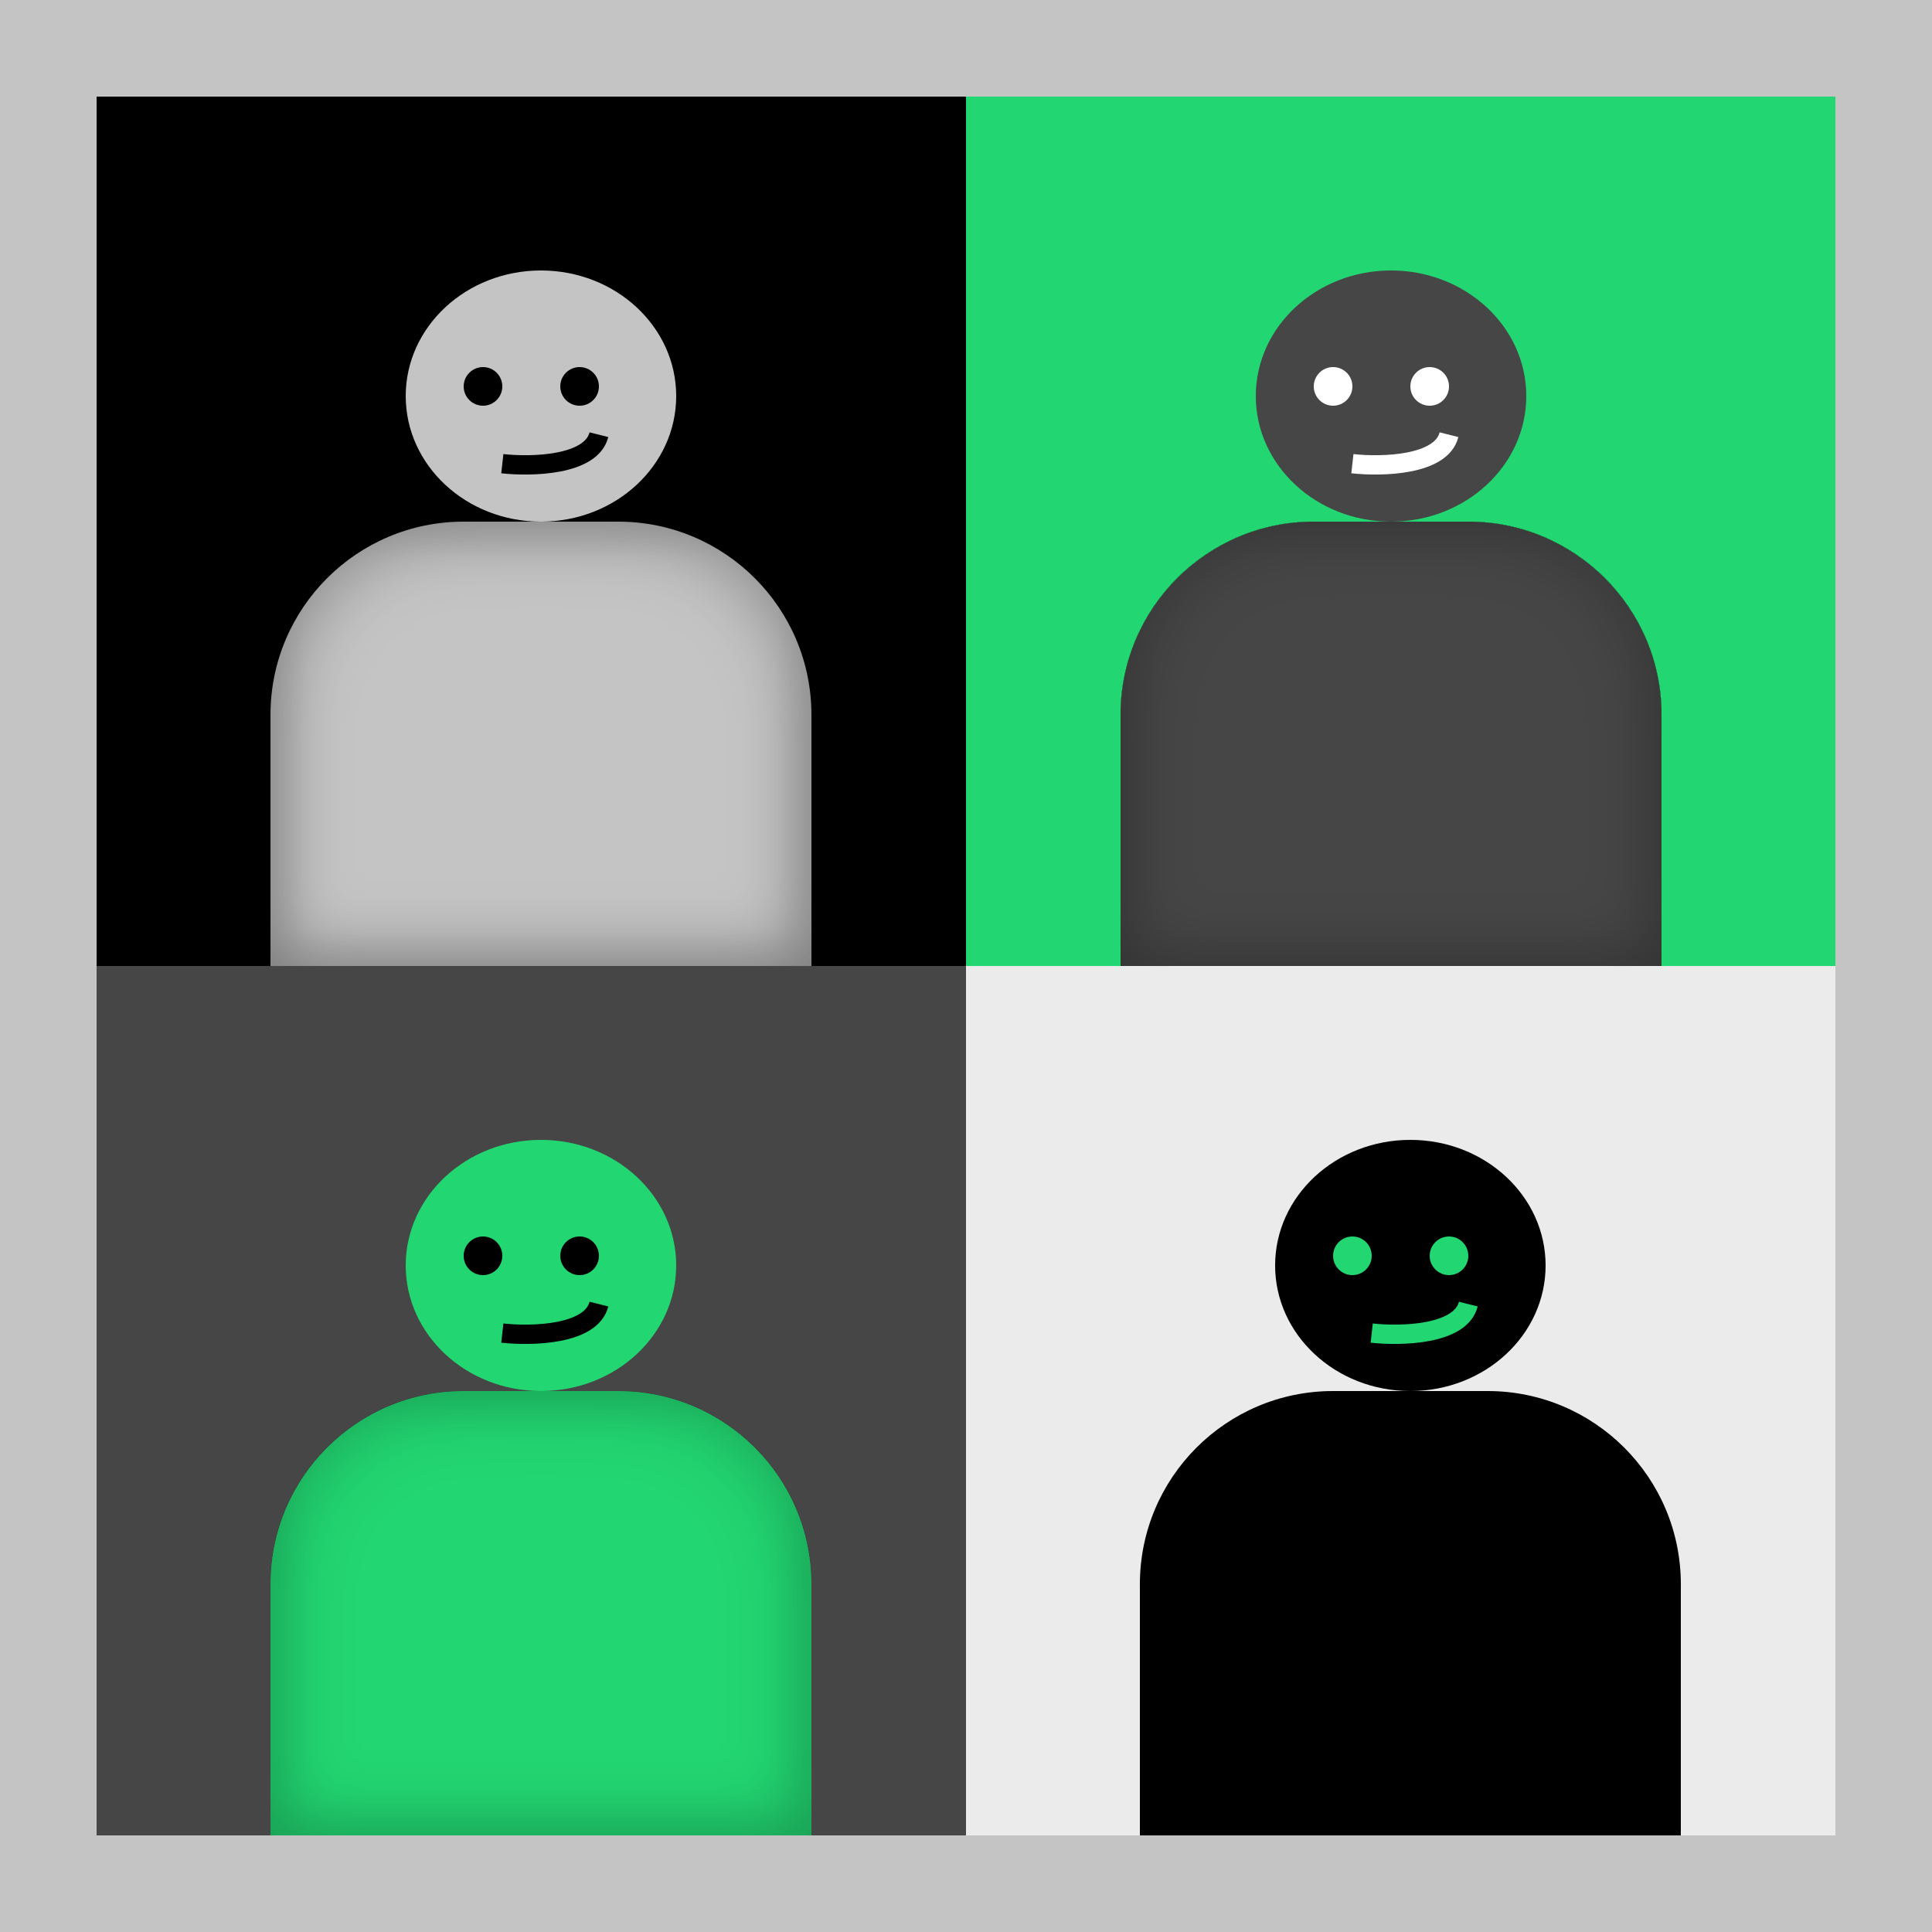
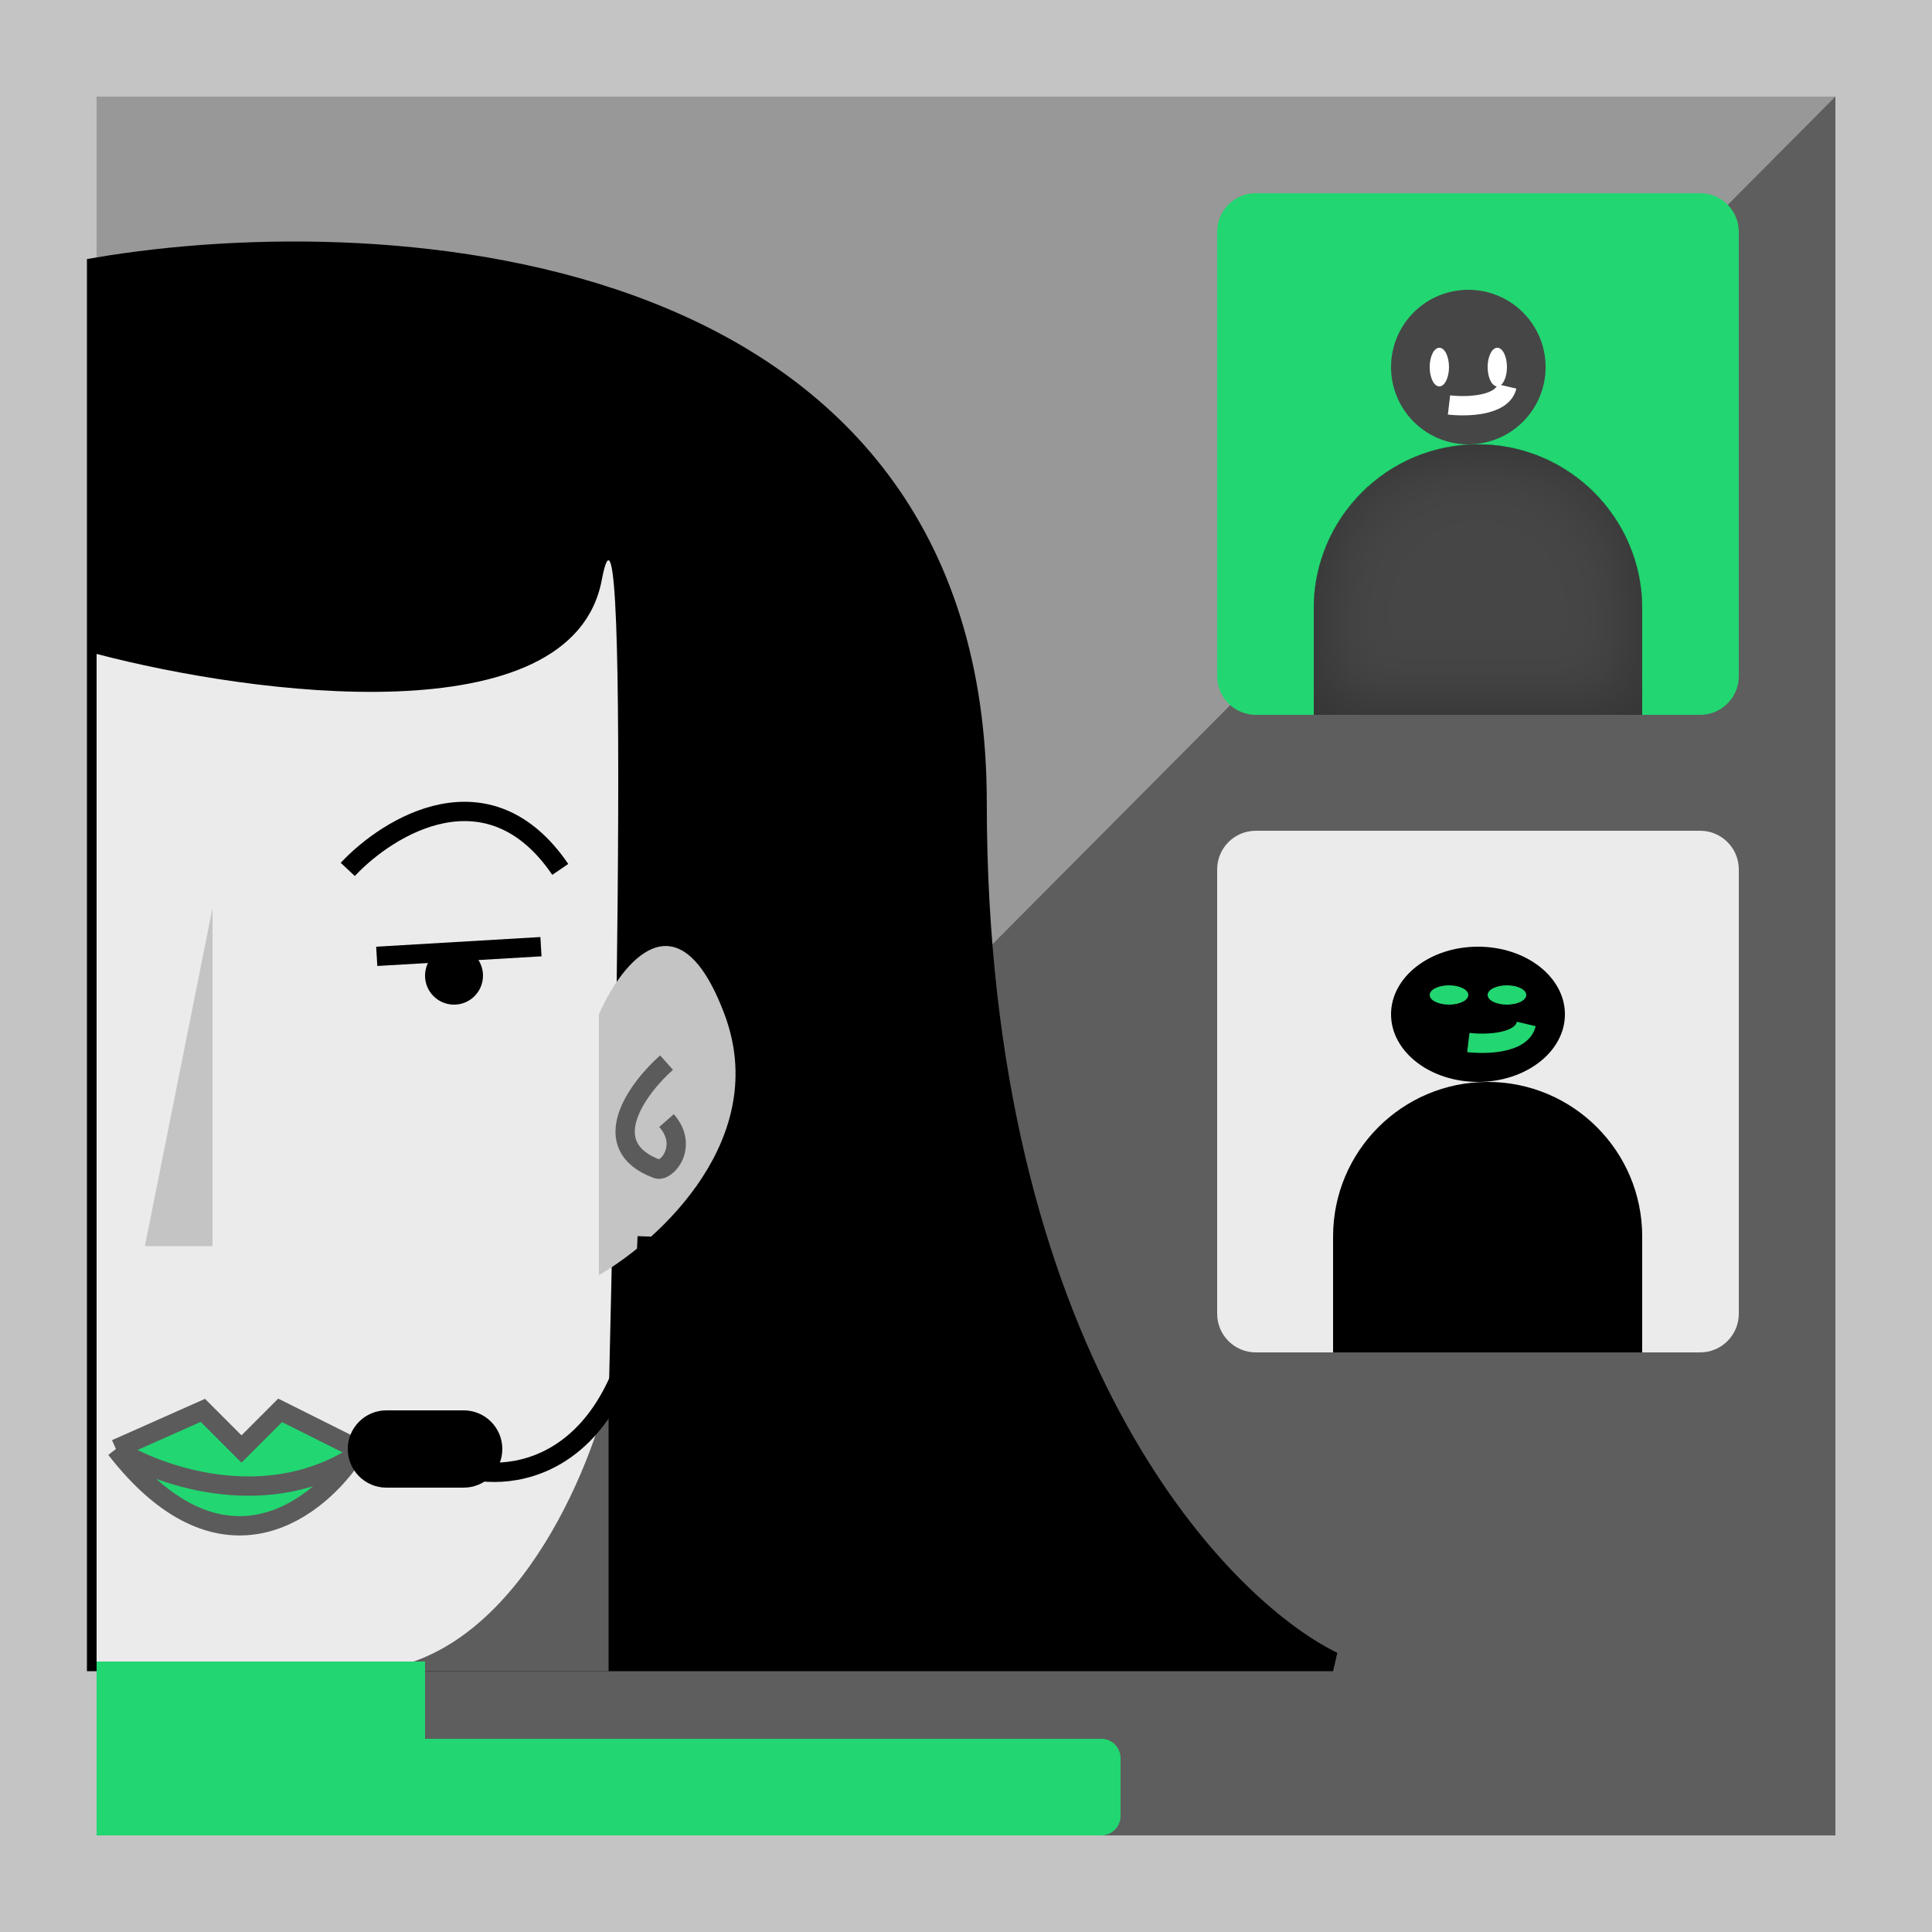
<svg xmlns="http://www.w3.org/2000/svg" width="100" height="100" viewBox="0 0 100 100" fill="none">
  <rect width="100" height="100" fill="#C4C4C4" />
-   <rect x="5" y="5" width="90" height="90" fill="white" />
-   <rect x="5" y="5" width="45" height="45" fill="black" />
-   <rect x="50" y="5" width="45" height="45" fill="#22D671" />
+   <rect x="5" y="5" width="90" height="90" fill="#989898" />
+   <path d="M5.5 95L95 5V95H5.5Z" fill="#5E5E5E" />
+   <rect x="63" y="43" width="27" height="27" rx="2" fill="#EBEBEB" />
+   <path d="M69 64C69 59.582 72.582 56 77 56C81.418 56 85 59.582 85 64V70H69V64Z" fill="black" />
+   <ellipse cx="76.5" cy="52.5" rx="4.5" ry="3.5" fill="black" />
+   <ellipse cx="75" cy="51.5" rx="1" ry="0.5" fill="#22D671" />
+   <ellipse cx="78" cy="51.5" rx="1" ry="0.5" fill="#22D671" />
+   <path d="M76 53.96C76.9 54.067 78.76 54.024 79 53" stroke="#22D671" />
+   <rect x="63" y="10" width="27" height="27" rx="2" fill="#22D671" />
  <g filter="url(#filter0_i)">
-     <path d="M14 37C14 31.477 18.477 27 24 27H32C37.523 27 42 31.477 42 37V50H14V37Z" fill="#C4C4C4" />
+     <path d="M68 31.5C68 26.806 71.806 23 76.5 23C81.194 23 85 26.806 85 31.5V37H68V31.5Z" fill="#464646" />
  </g>
-   <ellipse cx="28" cy="20.5" rx="7" ry="6.5" fill="#C4C4C4" />
-   <circle cx="25" cy="20" r="1" fill="black" />
-   <circle cx="30" cy="20" r="1" fill="black" />
-   <path d="M26 24C27.5 24.167 30.6 24.1 31 22.5" stroke="black" />
-   <rect x="5" y="50" width="45" height="45" fill="#464646" />
-   <g filter="url(#filter1_i)">
-     <path d="M14 82C14 76.477 18.477 72 24 72H32C37.523 72 42 76.477 42 82V95H14V82Z" fill="#22D671" />
-   </g>
-   <ellipse cx="28" cy="65.5" rx="7" ry="6.5" fill="#22D671" />
-   <circle cx="25" cy="65" r="1" fill="black" />
-   <circle cx="30" cy="65" r="1" fill="black" />
-   <path d="M26 69C27.5 69.167 30.6 69.1 31 67.5" stroke="black" />
-   <rect x="50" y="50" width="45" height="45" fill="#EBEBEB" />
-   <path d="M59 82C59 76.477 63.477 72 69 72H77C82.523 72 87 76.477 87 82V95H59V82Z" fill="black" />
-   <ellipse cx="73" cy="65.5" rx="7" ry="6.5" fill="black" />
-   <circle cx="70" cy="65" r="1" fill="#22D671" />
-   <circle cx="75" cy="65" r="1" fill="#22D671" />
-   <path d="M71 69C72.5 69.167 75.6 69.1 76 67.5" stroke="#22D671" />
-   <g filter="url(#filter2_i)">
-     <path d="M58 37C58 31.477 62.477 27 68 27H76C81.523 27 86 31.477 86 37V50H58V37Z" fill="#464646" />
-   </g>
-   <ellipse cx="72" cy="20.5" rx="7" ry="6.5" fill="#464646" />
-   <circle cx="69" cy="20" r="1" fill="white" />
-   <circle cx="74" cy="20" r="1" fill="white" />
-   <path d="M70 24C71.5 24.167 74.6 24.1 75 22.5" stroke="white" />
+   <circle cx="76" cy="19" r="4" fill="#464646" />
+   <ellipse cx="74.5" cy="19" rx="0.5" ry="1" fill="white" />
+   <ellipse cx="77.5" cy="19" rx="0.5" ry="1" fill="white" />
+   <path d="M75 20.96C75.9 21.067 77.76 21.024 78 20" stroke="white" />
+   <path d="M50.576 41.539C50.576 13.187 20.192 11.253 5 13.831V33.162V86H50.576H69C62.859 82.993 50.576 69.891 50.576 41.539Z" fill="black" />
+   <path d="M50.576 41.539C50.576 13.187 20.192 11.253 5 13.831V33.162V86H50.576H69C62.859 82.993 50.576 69.891 50.576 41.539Z" stroke="black" />
+   <path d="M31.145 30.031C29.595 38.172 13.069 35.967 5 33.847V86H31.145C31.79 63.952 32.694 21.89 31.145 30.031Z" fill="#EBEBEB" />
+   <path d="M6 75L10.5 73L12.5 75L14.5 73L18.5 75C18.401 75.163 18.291 75.329 18.173 75.497C16.115 78.422 11.296 81.809 6 75Z" fill="#22D671" />
+   <path d="M6 75L10.5 73L12.5 75L14.5 73L18.5 75C18.401 75.163 18.291 75.329 18.173 75.497M6 75C11.296 81.809 16.115 78.422 18.173 75.497M6 75C8.116 76.331 13.512 78.295 18.173 75.497" stroke="#5B5B5B" />
+   <path d="M37.5 52.5C35.1 46.1 32.167 49.833 31 52.5V66C34.167 64.167 39.9 58.9 37.5 52.5Z" fill="#C4C4C4" />
+   <path d="M34.5 55C33 56.333 30.8 59.3 34 60.5C34.5 60.688 35.667 59.333 34.5 58" stroke="#5B5B5B" />
+   <path d="M18.5 86.5C26.1 86.5 30.333 76.833 31.5 72V86.5H18.5Z" fill="#5D5D5D" />
+   <path d="M22 95V86H5V95H22Z" fill="#22D671" />
+   <rect x="18" y="73" width="8" height="4" rx="2" fill="black" />
+   <path d="M24 76C27 76.833 33.1 75.6 33.5 64" stroke="black" />
+   <path d="M18 45C20.123 42.736 25.295 39.567 29 45" stroke="black" />
+   <circle cx="23.5" cy="50.5" r="1.5" fill="black" />
+   <path d="M28 49L19.5 49.5" stroke="black" />
+   <rect x="5" y="90" width="53" height="5" rx="1" fill="#22D671" />
+   <path d="M11 47V64.5H7.5L11 47Z" fill="#C4C4C4" />
  <defs>
-     <filter id="filter0_i" x="14" y="27" width="28" height="23" filterUnits="userSpaceOnUse" color-interpolation-filters="sRGB">
-       <feFlood flood-opacity="0" result="BackgroundImageFix" />
-       <feBlend mode="normal" in="SourceGraphic" in2="BackgroundImageFix" result="shape" />
-       <feColorMatrix in="SourceAlpha" type="matrix" values="0 0 0 0 0 0 0 0 0 0 0 0 0 0 0 0 0 0 127 0" result="hardAlpha" />
-       <feOffset />
-       <feGaussianBlur stdDeviation="2" />
-       <feComposite in2="hardAlpha" operator="arithmetic" k2="-1" k3="1" />
-       <feColorMatrix type="matrix" values="0 0 0 0 0 0 0 0 0 0 0 0 0 0 0 0 0 0 0.35 0" />
-       <feBlend mode="darken" in2="shape" result="effect1_innerShadow" />
-     </filter>
-     <filter id="filter1_i" x="14" y="72" width="28" height="23" filterUnits="userSpaceOnUse" color-interpolation-filters="sRGB">
-       <feFlood flood-opacity="0" result="BackgroundImageFix" />
-       <feBlend mode="normal" in="SourceGraphic" in2="BackgroundImageFix" result="shape" />
-       <feColorMatrix in="SourceAlpha" type="matrix" values="0 0 0 0 0 0 0 0 0 0 0 0 0 0 0 0 0 0 127 0" result="hardAlpha" />
-       <feOffset />
-       <feGaussianBlur stdDeviation="2" />
-       <feComposite in2="hardAlpha" operator="arithmetic" k2="-1" k3="1" />
-       <feColorMatrix type="matrix" values="0 0 0 0 0 0 0 0 0 0 0 0 0 0 0 0 0 0 0.25 0" />
-       <feBlend mode="normal" in2="shape" result="effect1_innerShadow" />
-     </filter>
-     <filter id="filter2_i" x="58" y="27" width="28" height="23" filterUnits="userSpaceOnUse" color-interpolation-filters="sRGB">
+     <filter id="filter0_i" x="68" y="23" width="17" height="14" filterUnits="userSpaceOnUse" color-interpolation-filters="sRGB">
      <feFlood flood-opacity="0" result="BackgroundImageFix" />
      <feBlend mode="normal" in="SourceGraphic" in2="BackgroundImageFix" result="shape" />
      <feColorMatrix in="SourceAlpha" type="matrix" values="0 0 0 0 0 0 0 0 0 0 0 0 0 0 0 0 0 0 127 0" result="hardAlpha" />
      <feOffset />
      <feGaussianBlur stdDeviation="2" />
      <feComposite in2="hardAlpha" operator="arithmetic" k2="-1" k3="1" />
      <feColorMatrix type="matrix" values="0 0 0 0 0 0 0 0 0 0 0 0 0 0 0 0 0 0 0.25 0" />
      <feBlend mode="normal" in2="shape" result="effect1_innerShadow" />
    </filter>
  </defs>
</svg>
